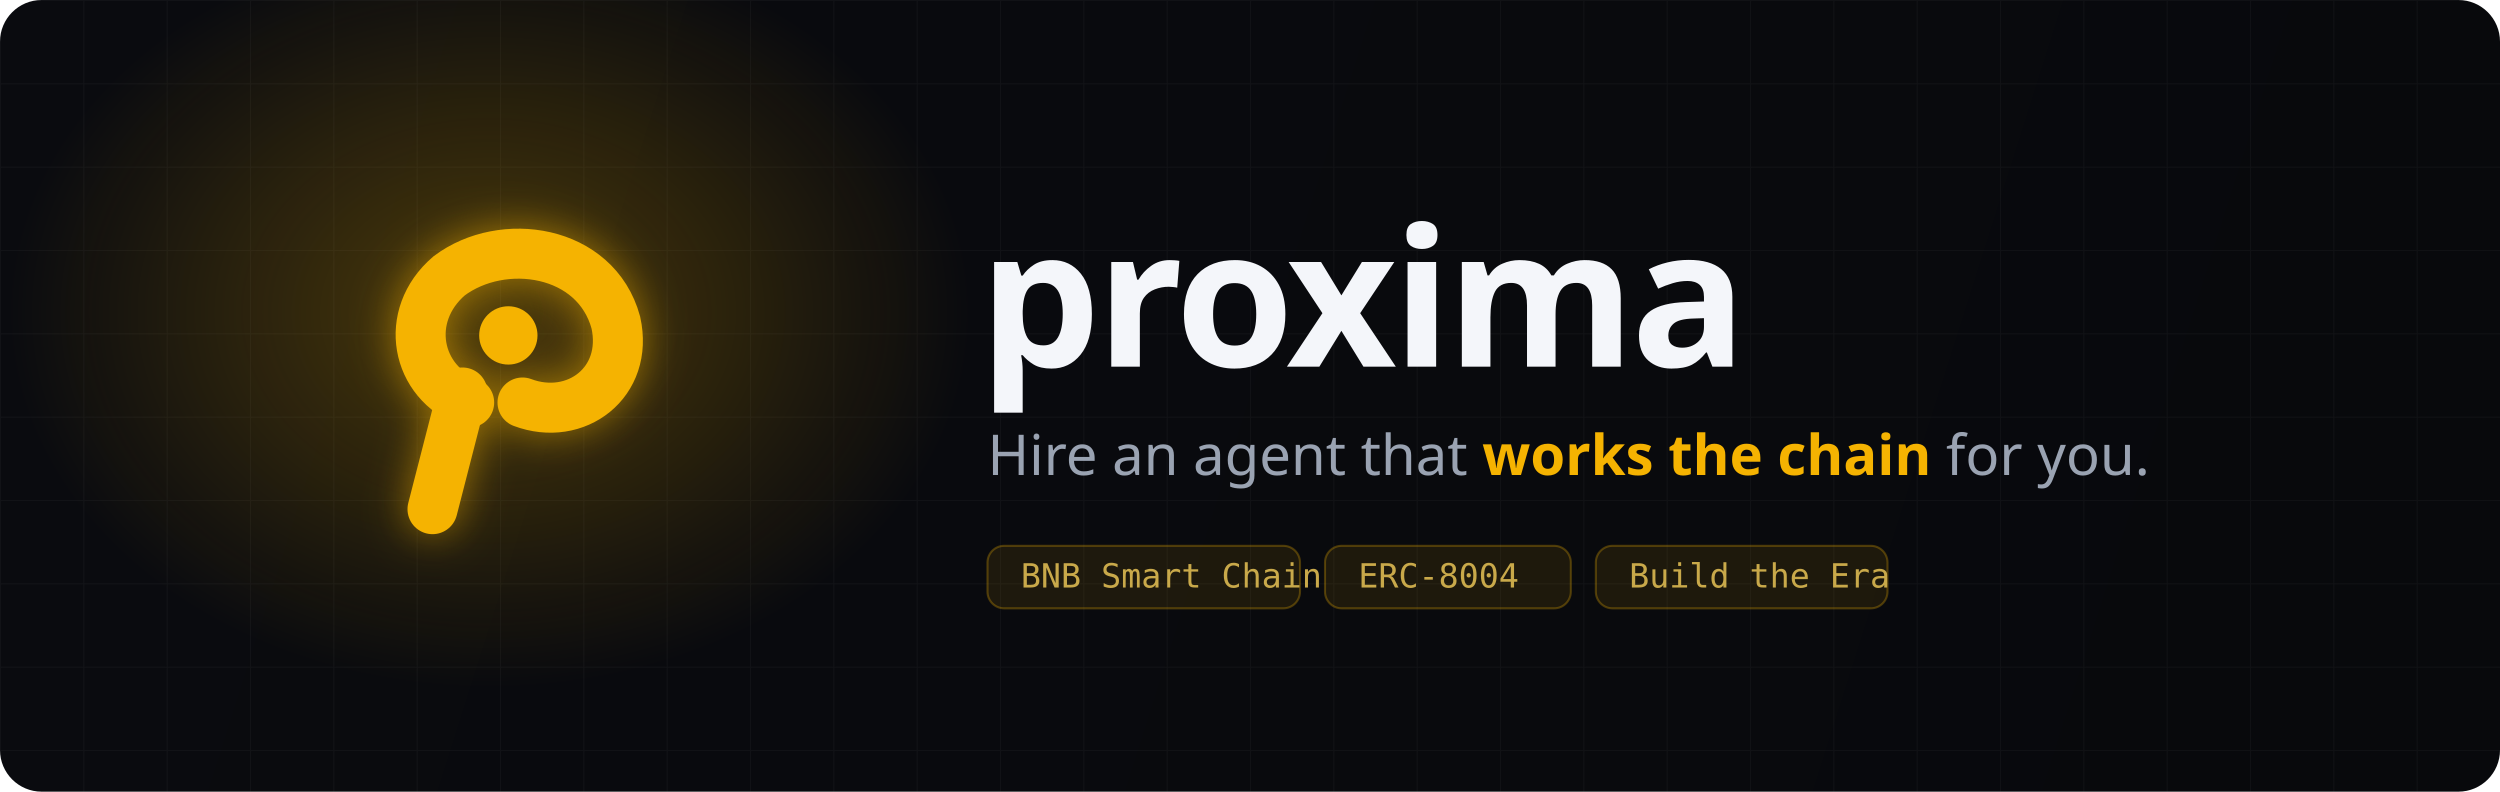
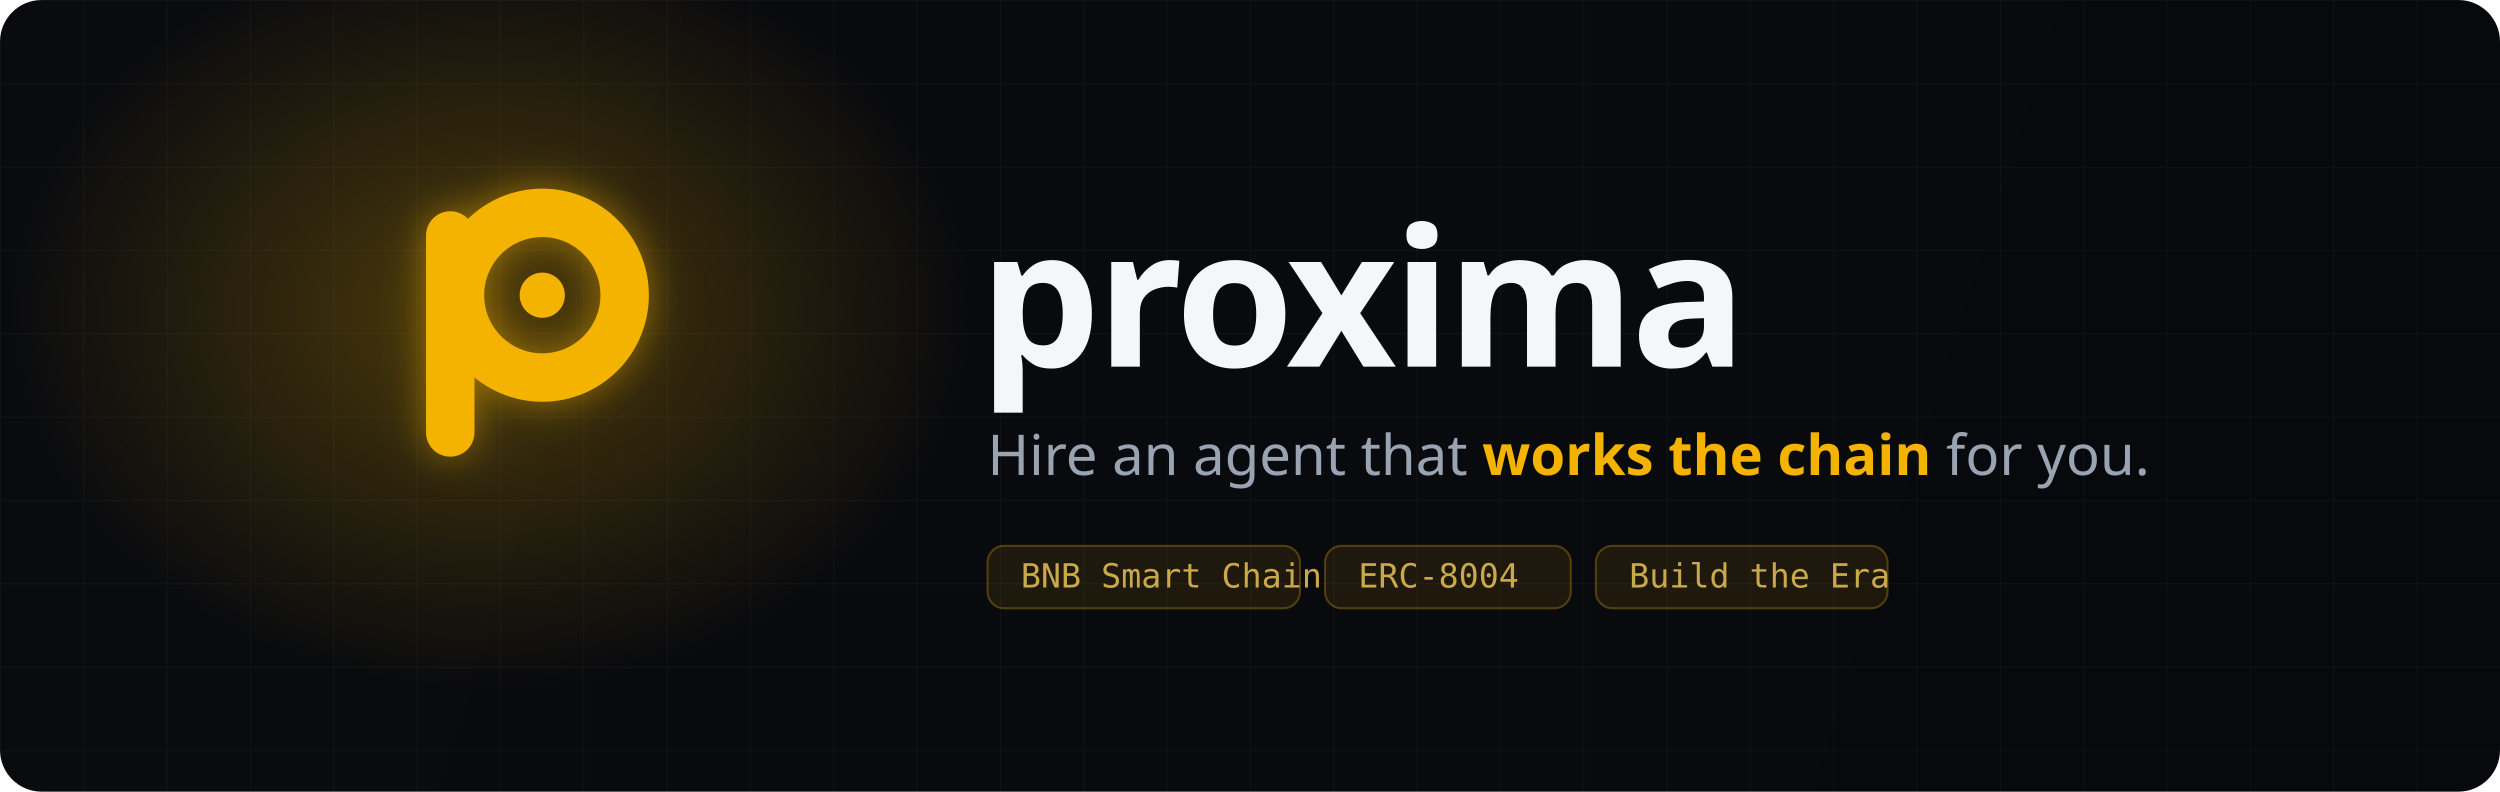
<svg xmlns="http://www.w3.org/2000/svg" width="1200" height="380" viewBox="0 0 1200 380" fill="none" role="img" aria-label="Proxima — hire an agent that works the chain for you">
  <defs>
    <linearGradient id="bg" x1="0" y1="0" x2="1200" y2="380" gradientUnits="userSpaceOnUse">
      <stop offset="0" stop-color="#0a0b0f" />
      <stop offset="1" stop-color="#08090c" />
    </linearGradient>
    <radialGradient id="glow" cx="0.5" cy="0.5" r="0.5">
      <stop offset="0" stop-color="#f5b301" stop-opacity="0.28" />
      <stop offset="1" stop-color="#f5b301" stop-opacity="0" />
    </radialGradient>
    <pattern id="grid" width="40" height="40" patternUnits="userSpaceOnUse">
      <path d="M40 0H0V40" fill="none" stroke="#f4f6fa" stroke-opacity="0.035" stroke-width="1" />
    </pattern>
    <filter id="soft" x="-50%" y="-50%" width="200%" height="200%">
      <feGaussianBlur stdDeviation="6" />
    </filter>
  </defs>
  <rect width="1200" height="380" rx="20" fill="url(#bg)" />
  <rect width="1200" height="380" rx="20" fill="url(#grid)" />
  <ellipse cx="235" cy="150" rx="230" ry="180" fill="url(#glow)" />
-   <g transform="translate(150,86)">
-     <g transform="scale(1.6)" stroke="#f5b301" stroke-width="15" stroke-linecap="round" fill="none" filter="url(#soft)" opacity="0.55">
-       <path d="M47 67 C 31 61 27 41 41 29 C 57 17 85 21 91 43 C 95 61 79 73 63 67" />
-       <path d="M45 64 L 36 99" />
+   <g transform="translate(158,58) scale(1.55)">
+     <g filter="url(#soft)" opacity="0.5">
+       <rect x="30" y="28" width="15" height="76" rx="7.5" fill="#f5b301" />
+       <circle cx="66" cy="54" r="25.5" fill="none" stroke="#f5b301" stroke-width="15" />
    </g>
-     <g transform="scale(1.6)" stroke="#f5b301" stroke-width="15" stroke-linecap="round" fill="none">
-       <path d="M47 67 C 31 61 27 41 41 29 C 57 17 85 21 91 43 C 95 61 79 73 63 67" />
-       <path d="M45 64 L 36 99" />
-     </g>
-     <circle cx="94" cy="75" r="14" fill="#f5b301" />
+     <rect x="30" y="28" width="15" height="76" rx="7.5" fill="#f5b301" />
+     <circle cx="66" cy="54" r="25.5" fill="none" stroke="#f5b301" stroke-width="15" />
+     <circle cx="66" cy="54" r="7" fill="#f5b301" />
  </g>
  <text x="470" y="176" font-family="'Space Grotesk','Segoe UI',system-ui,-apple-system,sans-serif" font-size="92" font-weight="700" letter-spacing="-2" fill="#f4f6fa">proxima</text>
  <text x="474" y="228" font-family="'Space Grotesk','Segoe UI',system-ui,sans-serif" font-size="27" font-weight="500" fill="#9aa3b2">Hire an agent that <tspan fill="#f5b301" font-weight="600">works the chain</tspan> for you.</text>
  <g font-family="'JetBrains Mono','SFMono-Regular',ui-monospace,monospace" font-size="16" fill="#c9a94a">
    <rect x="474" y="262" width="150" height="30" rx="8" fill="#f5b301" fill-opacity="0.09" stroke="#f5b301" stroke-opacity="0.28" />
    <text x="490" y="282">BNB Smart Chain</text>
    <rect x="636" y="262" width="118" height="30" rx="8" fill="#f5b301" fill-opacity="0.09" stroke="#f5b301" stroke-opacity="0.28" />
    <text x="652" y="282">ERC-8004</text>
    <rect x="766" y="262" width="140" height="30" rx="8" fill="#f5b301" fill-opacity="0.09" stroke="#f5b301" stroke-opacity="0.28" />
    <text x="782" y="282">Build the Era</text>
  </g>
</svg>
